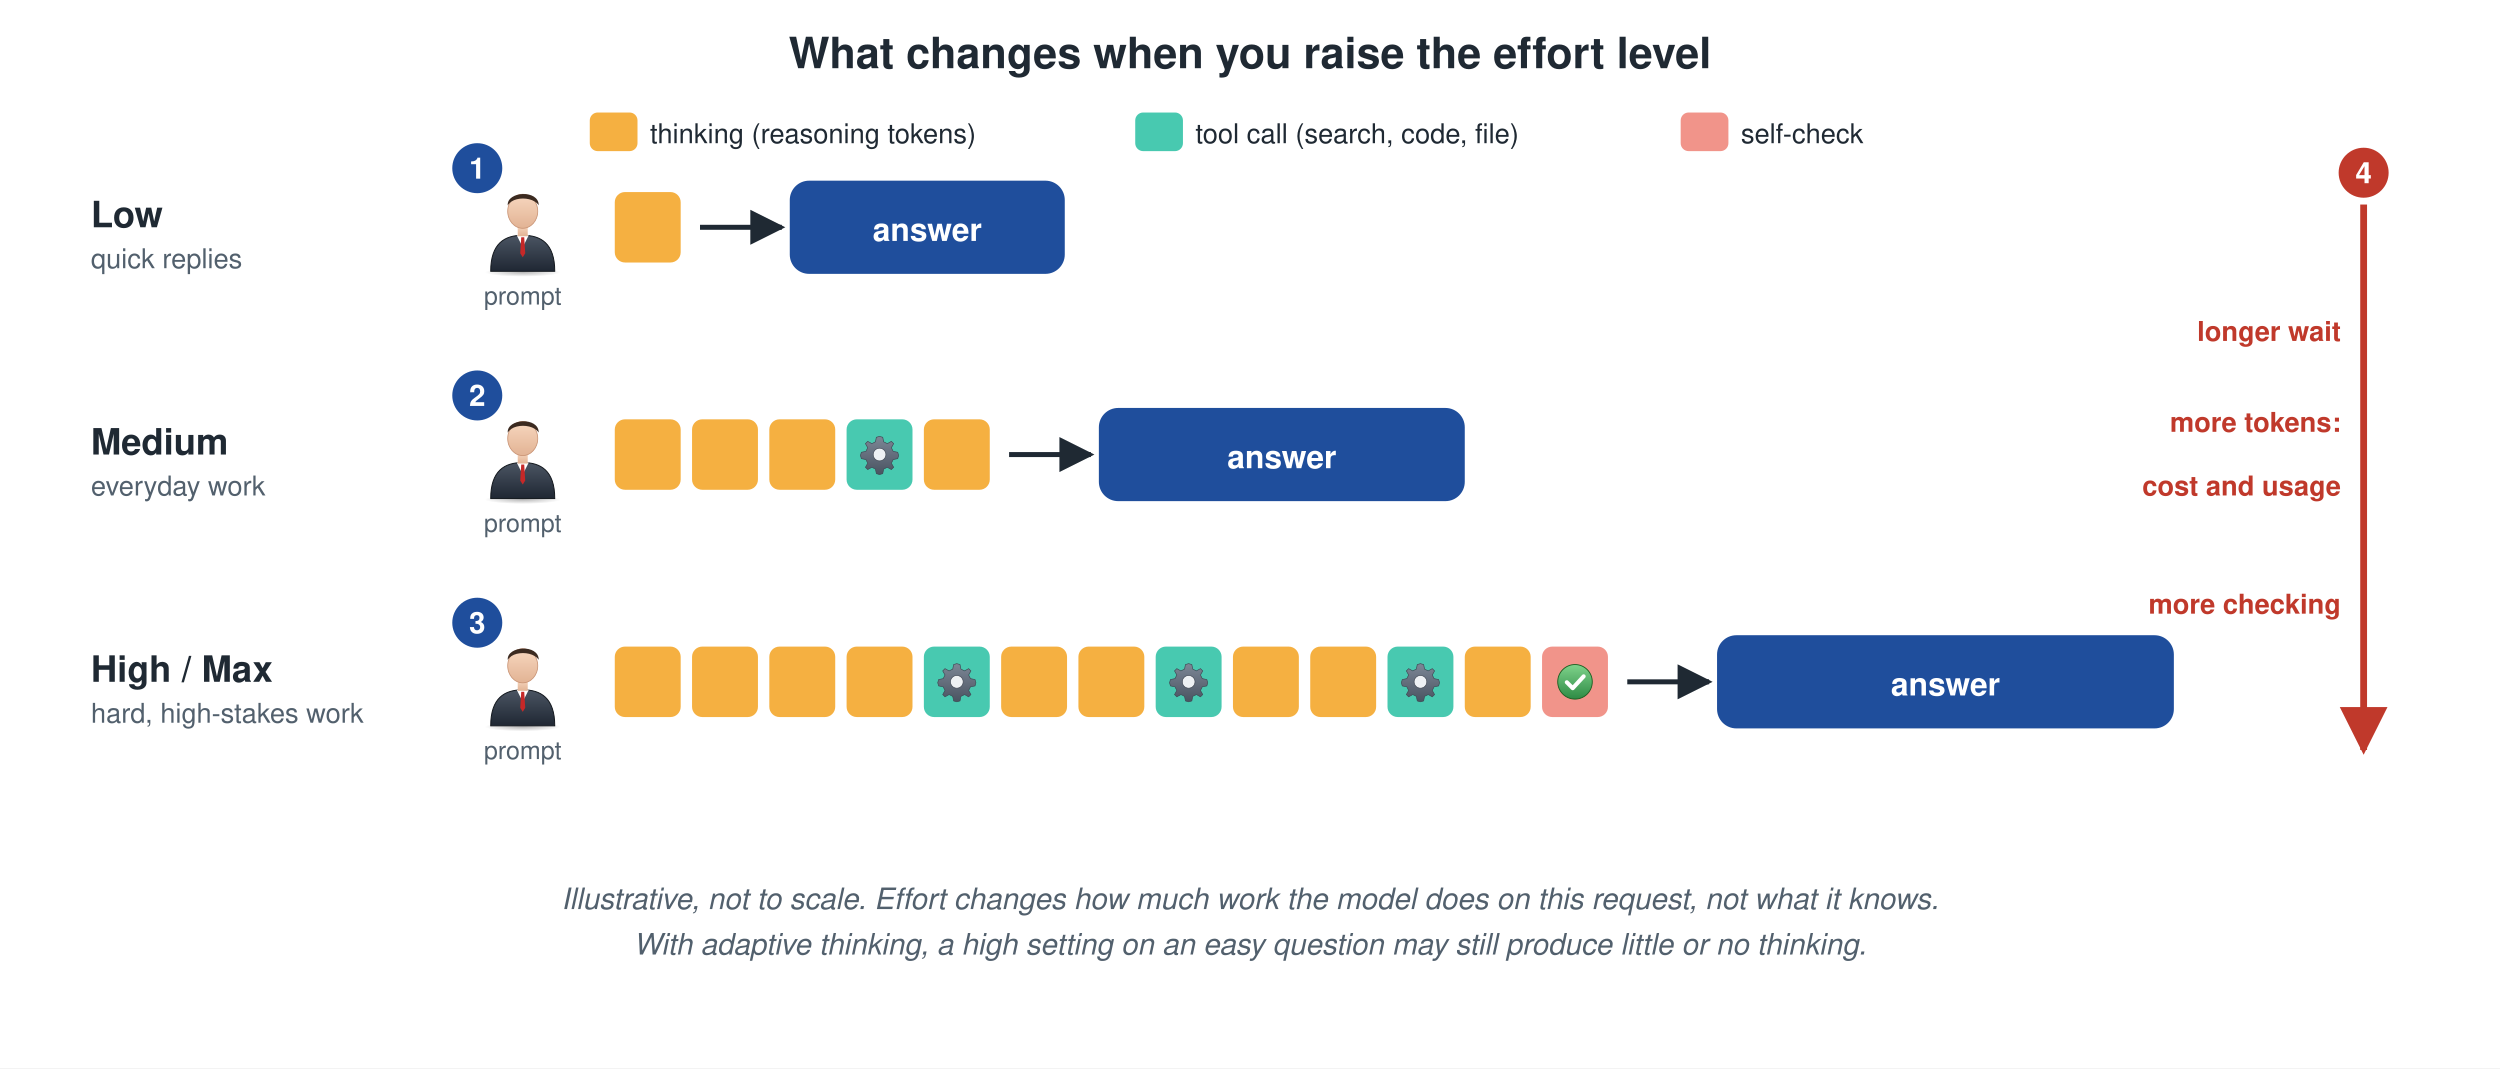
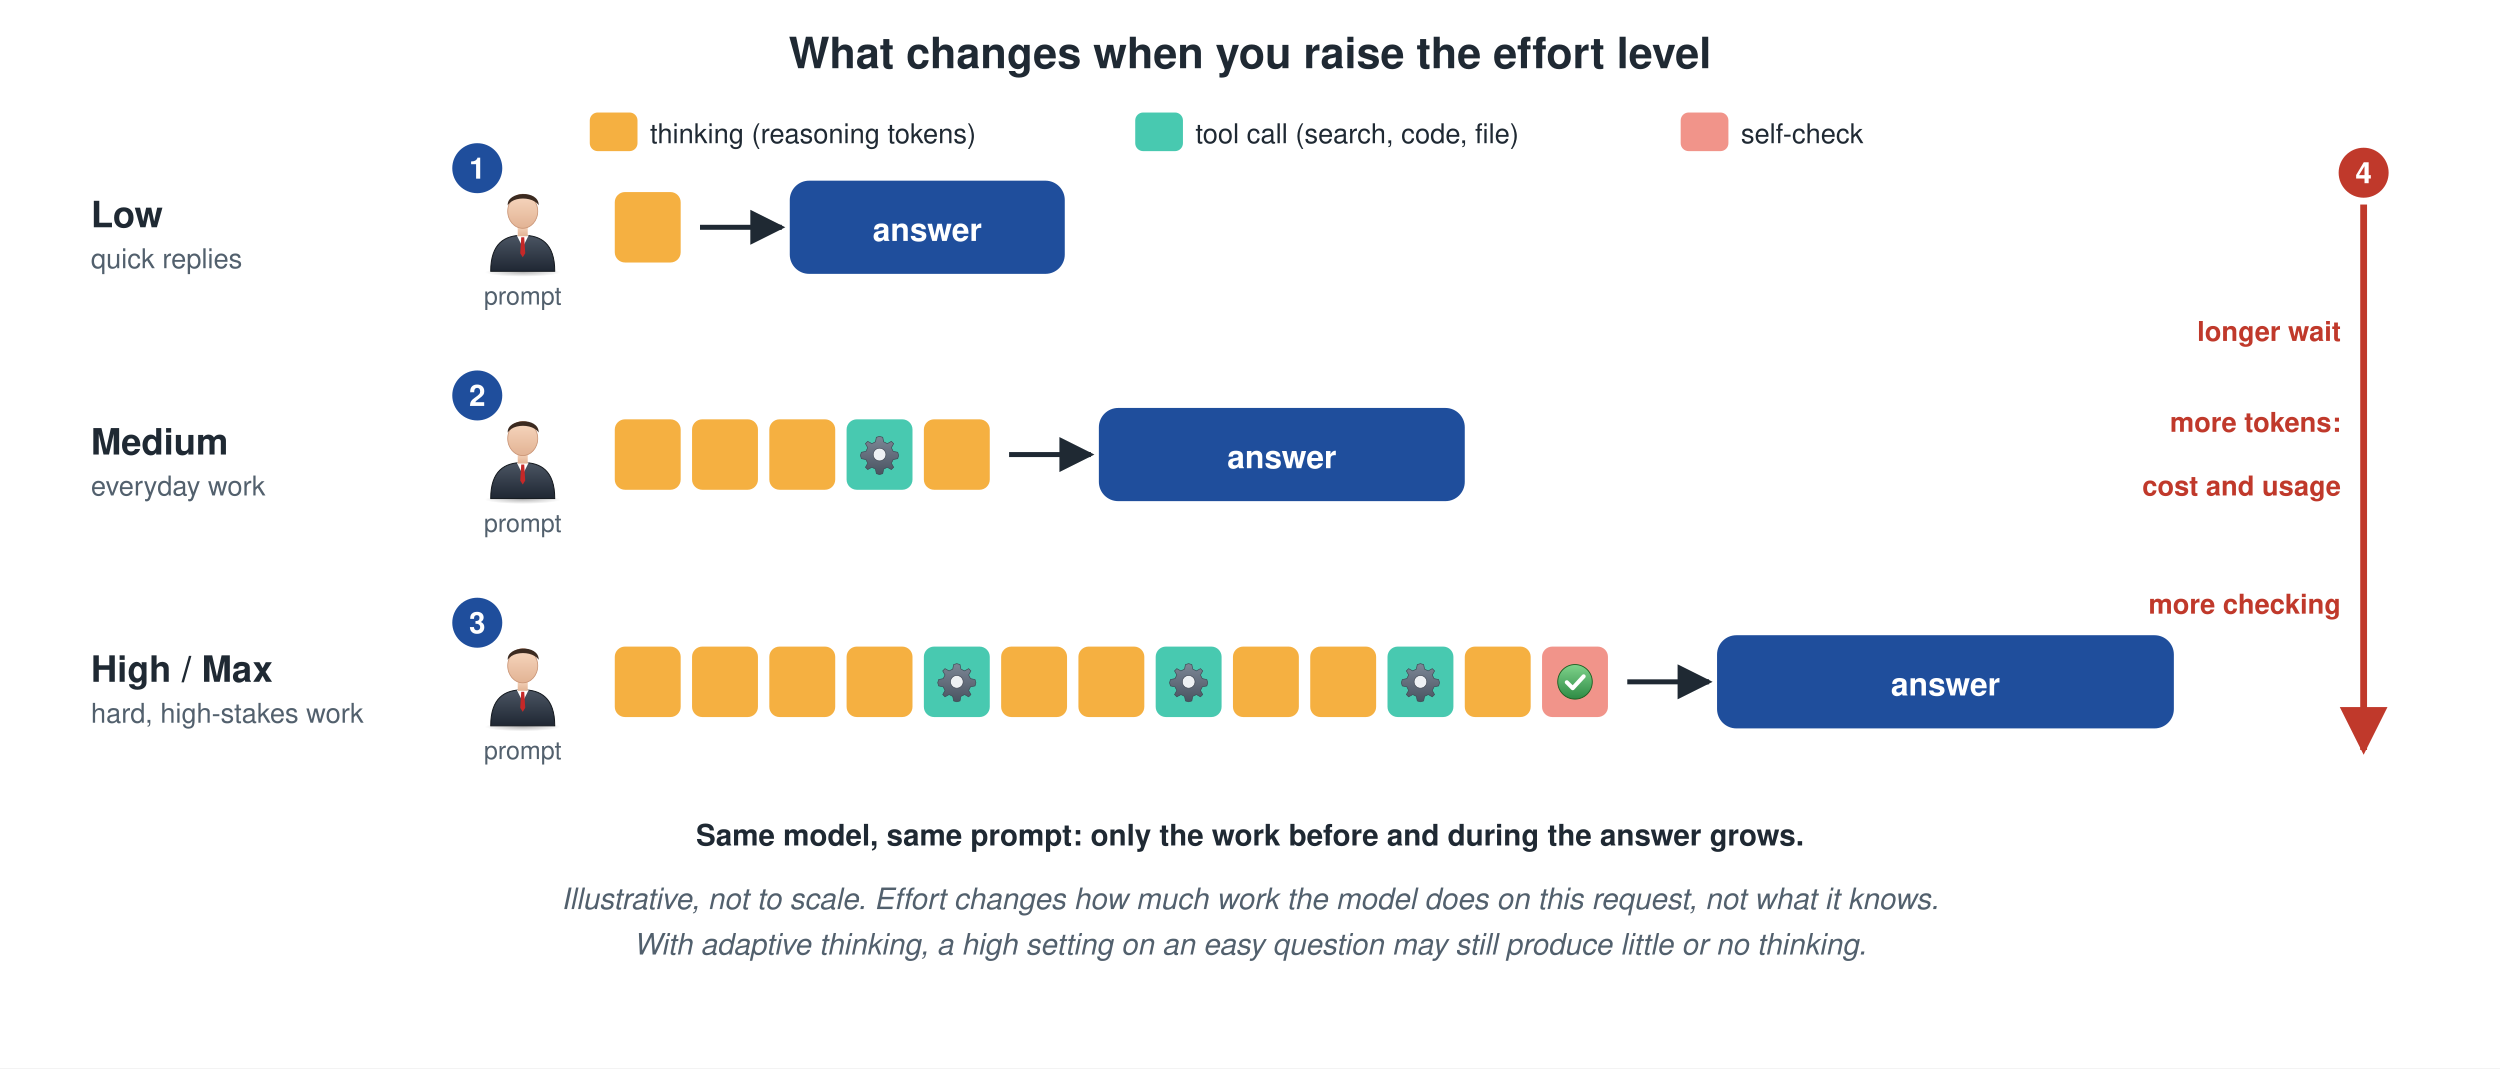
<svg xmlns="http://www.w3.org/2000/svg" viewBox="0 0 1100 470" width="1100" height="470" role="img" aria-labelledby="t d">
  <style>@media (prefers-reduced-motion: no-preference){.st{animation:fig-in .7s ease-out both}.s1{animation-delay:0.00s}.s2{animation-delay:0.90s}.s3{animation-delay:1.80s}.s4{animation-delay:2.70s}.s5{animation-delay:3.60s}}@keyframes fig-in{from{opacity:0}to{opacity:1}}</style>
  <defs>
    <linearGradient id="g-box" x1="0" y1="0" x2="0" y2="1">
      <stop offset="0" stop-color="#f3f8fe" />
      <stop offset="1" stop-color="#c9ddf4" />
    </linearGradient>
    <filter id="f-drop" x="-10%" y="-10%" width="130%" height="140%">
      <feDropShadow dx="1.5" dy="2" stdDeviation="1.6" flood-color="#000" flood-opacity=".18" />
    </filter>
    <marker id="a-1f2933" viewBox="0 0 10 10" refX="9" refY="5" markerWidth="7" markerHeight="7" orient="auto-start-reverse">
      <path d="M0 0 L10 5 L0 10 Z" fill="#1f2933" />
    </marker>
    <marker id="a-c0392b" viewBox="0 0 10 10" refX="9" refY="5" markerWidth="7" markerHeight="7" orient="auto-start-reverse">
      <path d="M0 0 L10 5 L0 10 Z" fill="#c0392b" />
    </marker>
    <linearGradient id="g-steel" x1="0" y1="0" x2="1" y2="0">
      <stop offset="0" stop-color="#4a5361" />
      <stop offset=".5" stop-color="#2b313a" />
      <stop offset="1" stop-color="#1c2027" />
    </linearGradient>
    <linearGradient id="g-steel-top" x1="0" y1="0" x2="0" y2="1">
      <stop offset="0" stop-color="#7d8796" />
      <stop offset="1" stop-color="#4a5361" />
    </linearGradient>
    <linearGradient id="g-silver" x1="0" y1="0" x2="0" y2="1">
      <stop offset="0" stop-color="#f4f6f8" />
      <stop offset="1" stop-color="#b9c0c9" />
    </linearGradient>
    <linearGradient id="g-silver-side" x1="0" y1="0" x2="1" y2="0">
      <stop offset="0" stop-color="#d8dde3" />
      <stop offset="1" stop-color="#9aa3ae" />
    </linearGradient>
    <linearGradient id="g-screen" x1="0" y1="0" x2="1" y2="1">
      <stop offset="0" stop-color="#5fc3ff" />
      <stop offset=".55" stop-color="#1e88e5" />
      <stop offset="1" stop-color="#0b4f9c" />
    </linearGradient>
    <linearGradient id="g-router" x1="0" y1="0" x2="0" y2="1">
      <stop offset="0" stop-color="#6fb6e8" />
      <stop offset="1" stop-color="#1f5f99" />
    </linearGradient>
    <linearGradient id="g-router-top" x1="0" y1="0" x2="0" y2="1">
      <stop offset="0" stop-color="#e9f4fc" />
      <stop offset="1" stop-color="#a9cdea" />
    </linearGradient>
    <linearGradient id="g-db" x1="0" y1="0" x2="1" y2="0">
      <stop offset="0" stop-color="#8e99a6" />
      <stop offset=".45" stop-color="#e3e7eb" />
      <stop offset="1" stop-color="#7b8693" />
    </linearGradient>
    <linearGradient id="g-brick" x1="0" y1="0" x2="0" y2="1">
      <stop offset="0" stop-color="#e2774f" />
      <stop offset="1" stop-color="#b2472a" />
    </linearGradient>
    <linearGradient id="g-cloud" x1="0" y1="0" x2="0" y2="1">
      <stop offset="0" stop-color="#ffffff" />
      <stop offset="1" stop-color="#b8dcf5" />
    </linearGradient>
    <linearGradient id="g-skin" x1="0" y1="0" x2="0" y2="1">
      <stop offset="0" stop-color="#f7d7bf" />
      <stop offset="1" stop-color="#e2b394" />
    </linearGradient>
    <linearGradient id="g-suit" x1="0" y1="0" x2="0" y2="1">
      <stop offset="0" stop-color="#4b5563" />
      <stop offset="1" stop-color="#1f2733" />
    </linearGradient>
    <linearGradient id="g-suit2" x1="0" y1="0" x2="0" y2="1">
      <stop offset="0" stop-color="#7b5ea7" />
      <stop offset="1" stop-color="#46336b" />
    </linearGradient>
    <linearGradient id="g-hood" x1="0" y1="0" x2="0" y2="1">
      <stop offset="0" stop-color="#3a3f47" />
      <stop offset="1" stop-color="#0f1216" />
    </linearGradient>
    <linearGradient id="g-robot" x1="0" y1="0" x2="0" y2="1">
      <stop offset="0" stop-color="#e8eef5" />
      <stop offset="1" stop-color="#9fb0c3" />
    </linearGradient>
    <linearGradient id="g-gold" x1="0" y1="0" x2="0" y2="1">
      <stop offset="0" stop-color="#ffe08a" />
      <stop offset="1" stop-color="#d49a1f" />
    </linearGradient>
    <linearGradient id="g-paper" x1="0" y1="0" x2="0" y2="1">
      <stop offset="0" stop-color="#ffffff" />
      <stop offset="1" stop-color="#e4e9ef" />
    </linearGradient>
    <linearGradient id="g-green" x1="0" y1="0" x2="0" y2="1">
      <stop offset="0" stop-color="#7fd38b" />
      <stop offset="1" stop-color="#2e8b45" />
    </linearGradient>
    <linearGradient id="g-red" x1="0" y1="0" x2="0" y2="1">
      <stop offset="0" stop-color="#ff8a80" />
      <stop offset="1" stop-color="#c62828" />
    </linearGradient>
    <radialGradient id="g-shadow">
      <stop offset="0" stop-color="#000" stop-opacity=".28" />
      <stop offset="1" stop-color="#000" stop-opacity="0" />
    </radialGradient>
    <linearGradient id="g-suit3" x1="0" y1="0" x2="0" y2="1">
      <stop offset="0" stop-color="#2e86c1" />
      <stop offset="1" stop-color="#1b4f72" />
    </linearGradient>
    <symbol id="i-user" viewBox="0 0 100 100">
      <ellipse cx="50" cy="95" rx="38" ry="4.5" fill="url(#g-shadow)" />
      <path d="M18 94 C18 66 32 58 50 58 C68 58 82 66 82 94 Z" fill="url(#g-suit)" stroke="#11161c" stroke-width="1" />
      <path d="M44 58 L50 70 L56 58 Z" fill="#fff" />
      <path d="M48.5 60 L51.5 60 L52.5 76 L50 80 L47.5 76 Z" fill="#c62828" />
      <rect x="45" y="48" width="10" height="11" fill="url(#g-skin)" />
      <ellipse cx="50" cy="34" rx="15" ry="17" fill="url(#g-skin)" stroke="#c89273" stroke-width=".8" />
      <path d="M35 28 C34 14 66 12 66 28 C62 22 52 20 44 22 C40 23 37 25 35 28 Z" fill="#3b2a20" />
    </symbol>
    <symbol id="i-gear" viewBox="0 0 100 100">
      <path d="M50 10 l7 2 2 10 8 4 9 -5 5 5 -5 9 4 8 10 2 2 7 -2 7 -10 2 -4 8 5 9 -5 5 -9 -5 -8 4 -2 10 -7 2 -7 -2 -2 -10 -8 -4 -9 5 -5 -5 5 -9 -4 -8 -10 -2 -2 -7 2 -7 10 -2 4 -8 -5 -9 5 -5 9 5 8 -4 2 -10 Z" fill="url(#g-steel-top)" stroke="#3d4450" stroke-width="1.4" />
      <circle cx="50" cy="50" r="14" fill="#eef1f4" stroke="#3d4450" stroke-width="1.4" />
    </symbol>
    <symbol id="i-check" viewBox="0 0 100 100">
      <circle cx="50" cy="50" r="38" fill="url(#g-green)" stroke="#1b5e20" stroke-width="2" />
      <path d="M32 51 L45 64 L69 38" fill="none" stroke="#fff" stroke-width="9" stroke-linecap="round" stroke-linejoin="round" />
    </symbol>
  </defs>
  <rect width="1100" height="470" fill="#ffffff" />
  <text x="550.0" y="30.0" font-family="Helvetica, Arial, sans-serif" font-size="19" fill="#1f2933" font-weight="bold" text-anchor="middle">What changes when you raise the effort level</text>
  <g class="st s1">
    <text x="40.0" y="100.0" font-family="Helvetica, Arial, sans-serif" font-size="16" fill="#1f2933" font-weight="bold" text-anchor="start">Low</text>
  </g>
  <g class="st s1">
    <text x="40.0" y="118.0" font-family="Helvetica, Arial, sans-serif" font-size="12" fill="#52606d" font-weight="normal" text-anchor="start">quick replies</text>
  </g>
  <g class="st s1">
    <use href="#i-user" x="208.0" y="78.0" width="44" height="44" />
  </g>
  <g class="st s1">
    <text x="230.0" y="134.0" font-family="Helvetica, Arial, sans-serif" font-size="11" fill="#52606d" font-weight="normal" text-anchor="middle">prompt</text>
  </g>
  <g class="st s1">
    <rect x="270.0" y="84.0" width="30.0" height="32.0" rx="5" fill="#f5b041" fill-opacity="1" stroke="#ffffff" stroke-width="1" />
  </g>
  <g class="st s1">
    <path d="M308.0 100.0 L344.0 100.0" fill="none" stroke="#1f2933" stroke-width="2.2" marker-end="url(#a-1f2933)" stroke-linejoin="round" />
  </g>
  <g class="st s1">
    <rect x="348.0" y="80.0" width="120.0" height="40.0" rx="8" fill="#1f4e9c" fill-opacity="1" stroke="#1f4e9c" stroke-width="1" />
  </g>
  <g class="st s1">
    <text x="408.0" y="106.0" font-family="Helvetica, Arial, sans-serif" font-size="14" fill="#ffffff" font-weight="bold" text-anchor="middle">answer</text>
  </g>
  <g class="st s1">
    <circle cx="210" cy="74" r="12" fill="#1f4e9c" stroke="#fff" stroke-width="2" />
    <text x="210.0" y="78.6" font-family="Helvetica, Arial, sans-serif" font-size="13" fill="#fff" font-weight="bold" text-anchor="middle">1</text>
  </g>
  <g class="st s2">
    <text x="40.0" y="200.0" font-family="Helvetica, Arial, sans-serif" font-size="16" fill="#1f2933" font-weight="bold" text-anchor="start">Medium</text>
  </g>
  <g class="st s2">
    <text x="40.0" y="218.0" font-family="Helvetica, Arial, sans-serif" font-size="12" fill="#52606d" font-weight="normal" text-anchor="start">everyday work</text>
  </g>
  <g class="st s2">
    <use href="#i-user" x="208.0" y="178.0" width="44" height="44" />
  </g>
  <g class="st s2">
    <text x="230.0" y="234.0" font-family="Helvetica, Arial, sans-serif" font-size="11" fill="#52606d" font-weight="normal" text-anchor="middle">prompt</text>
  </g>
  <g class="st s2">
    <rect x="270.0" y="184.0" width="30.0" height="32.0" rx="5" fill="#f5b041" fill-opacity="1" stroke="#ffffff" stroke-width="1" />
  </g>
  <g class="st s2">
    <rect x="304.0" y="184.0" width="30.0" height="32.0" rx="5" fill="#f5b041" fill-opacity="1" stroke="#ffffff" stroke-width="1" />
  </g>
  <g class="st s2">
    <rect x="338.0" y="184.0" width="30.0" height="32.0" rx="5" fill="#f5b041" fill-opacity="1" stroke="#ffffff" stroke-width="1" />
  </g>
  <g class="st s2">
    <rect x="372.0" y="184.0" width="30.0" height="32.0" rx="5" fill="#48c9b0" fill-opacity="1" stroke="#ffffff" stroke-width="1" />
  </g>
  <g class="st s2">
    <use href="#i-gear" x="377.0" y="190.0" width="20" height="20" />
  </g>
  <g class="st s2">
    <rect x="406.0" y="184.0" width="30.0" height="32.0" rx="5" fill="#f5b041" fill-opacity="1" stroke="#ffffff" stroke-width="1" />
  </g>
  <g class="st s2">
    <path d="M444.0 200.0 L480.0 200.0" fill="none" stroke="#1f2933" stroke-width="2.2" marker-end="url(#a-1f2933)" stroke-linejoin="round" />
  </g>
  <g class="st s2">
    <rect x="484.0" y="180.0" width="160.0" height="40.0" rx="8" fill="#1f4e9c" fill-opacity="1" stroke="#1f4e9c" stroke-width="1" />
  </g>
  <g class="st s2">
    <text x="564.0" y="206.0" font-family="Helvetica, Arial, sans-serif" font-size="14" fill="#ffffff" font-weight="bold" text-anchor="middle">answer</text>
  </g>
  <g class="st s2">
    <circle cx="210" cy="174" r="12" fill="#1f4e9c" stroke="#fff" stroke-width="2" />
    <text x="210.0" y="178.6" font-family="Helvetica, Arial, sans-serif" font-size="13" fill="#fff" font-weight="bold" text-anchor="middle">2</text>
  </g>
  <g class="st s3">
    <text x="40.0" y="300.0" font-family="Helvetica, Arial, sans-serif" font-size="16" fill="#1f2933" font-weight="bold" text-anchor="start">High / Max</text>
  </g>
  <g class="st s3">
    <text x="40.0" y="318.0" font-family="Helvetica, Arial, sans-serif" font-size="12" fill="#52606d" font-weight="normal" text-anchor="start">hard, high-stakes work</text>
  </g>
  <g class="st s3">
    <use href="#i-user" x="208.0" y="278.0" width="44" height="44" />
  </g>
  <g class="st s3">
    <text x="230.0" y="334.0" font-family="Helvetica, Arial, sans-serif" font-size="11" fill="#52606d" font-weight="normal" text-anchor="middle">prompt</text>
  </g>
  <g class="st s3">
    <rect x="270.0" y="284.0" width="30.0" height="32.0" rx="5" fill="#f5b041" fill-opacity="1" stroke="#ffffff" stroke-width="1" />
  </g>
  <g class="st s3">
    <rect x="304.0" y="284.0" width="30.0" height="32.0" rx="5" fill="#f5b041" fill-opacity="1" stroke="#ffffff" stroke-width="1" />
  </g>
  <g class="st s3">
    <rect x="338.0" y="284.0" width="30.0" height="32.0" rx="5" fill="#f5b041" fill-opacity="1" stroke="#ffffff" stroke-width="1" />
  </g>
  <g class="st s3">
    <rect x="372.0" y="284.0" width="30.0" height="32.0" rx="5" fill="#f5b041" fill-opacity="1" stroke="#ffffff" stroke-width="1" />
  </g>
  <g class="st s3">
    <rect x="406.0" y="284.0" width="30.0" height="32.0" rx="5" fill="#48c9b0" fill-opacity="1" stroke="#ffffff" stroke-width="1" />
  </g>
  <g class="st s3">
    <use href="#i-gear" x="411.0" y="290.0" width="20" height="20" />
  </g>
  <g class="st s3">
    <rect x="440.0" y="284.0" width="30.0" height="32.0" rx="5" fill="#f5b041" fill-opacity="1" stroke="#ffffff" stroke-width="1" />
  </g>
  <g class="st s3">
    <rect x="474.0" y="284.0" width="30.0" height="32.0" rx="5" fill="#f5b041" fill-opacity="1" stroke="#ffffff" stroke-width="1" />
  </g>
  <g class="st s3">
    <rect x="508.0" y="284.0" width="30.0" height="32.0" rx="5" fill="#48c9b0" fill-opacity="1" stroke="#ffffff" stroke-width="1" />
  </g>
  <g class="st s3">
    <use href="#i-gear" x="513.0" y="290.0" width="20" height="20" />
  </g>
  <g class="st s3">
    <rect x="542.0" y="284.0" width="30.0" height="32.0" rx="5" fill="#f5b041" fill-opacity="1" stroke="#ffffff" stroke-width="1" />
  </g>
  <g class="st s3">
    <rect x="576.0" y="284.0" width="30.0" height="32.0" rx="5" fill="#f5b041" fill-opacity="1" stroke="#ffffff" stroke-width="1" />
  </g>
  <g class="st s3">
    <rect x="610.0" y="284.0" width="30.0" height="32.0" rx="5" fill="#48c9b0" fill-opacity="1" stroke="#ffffff" stroke-width="1" />
  </g>
  <g class="st s3">
    <use href="#i-gear" x="615.0" y="290.0" width="20" height="20" />
  </g>
  <g class="st s3">
    <rect x="644.0" y="284.0" width="30.0" height="32.0" rx="5" fill="#f5b041" fill-opacity="1" stroke="#ffffff" stroke-width="1" />
  </g>
  <g class="st s3">
    <rect x="678.0" y="284.0" width="30.0" height="32.0" rx="5" fill="#f1948a" fill-opacity="1" stroke="#ffffff" stroke-width="1" />
  </g>
  <g class="st s3">
    <use href="#i-check" x="683.0" y="290.0" width="20" height="20" />
  </g>
  <g class="st s3">
    <path d="M716.0 300.0 L752.0 300.0" fill="none" stroke="#1f2933" stroke-width="2.2" marker-end="url(#a-1f2933)" stroke-linejoin="round" />
  </g>
  <g class="st s3">
    <rect x="756.0" y="280.0" width="200.0" height="40.0" rx="8" fill="#1f4e9c" fill-opacity="1" stroke="#1f4e9c" stroke-width="1" />
  </g>
  <g class="st s3">
    <text x="856.0" y="306.0" font-family="Helvetica, Arial, sans-serif" font-size="14" fill="#ffffff" font-weight="bold" text-anchor="middle">answer</text>
  </g>
  <g class="st s3">
    <circle cx="210" cy="274" r="12" fill="#1f4e9c" stroke="#fff" stroke-width="2" />
    <text x="210.0" y="278.6" font-family="Helvetica, Arial, sans-serif" font-size="13" fill="#fff" font-weight="bold" text-anchor="middle">3</text>
  </g>
  <rect x="260.0" y="50.0" width="20.0" height="16.0" rx="3" fill="#f5b041" fill-opacity="1" stroke="#f5b041" stroke-width="1" />
  <text x="286.0" y="63.0" font-family="Helvetica, Arial, sans-serif" font-size="12" fill="#1f2933" font-weight="normal" text-anchor="start">thinking (reasoning tokens)</text>
  <rect x="500.0" y="50.0" width="20.0" height="16.0" rx="3" fill="#48c9b0" fill-opacity="1" stroke="#48c9b0" stroke-width="1" />
  <text x="526.0" y="63.0" font-family="Helvetica, Arial, sans-serif" font-size="12" fill="#1f2933" font-weight="normal" text-anchor="start">tool call (search, code, file)</text>
  <rect x="740.0" y="50.0" width="20.0" height="16.0" rx="3" fill="#f1948a" fill-opacity="1" stroke="#f1948a" stroke-width="1" />
  <text x="766.0" y="63.0" font-family="Helvetica, Arial, sans-serif" font-size="12" fill="#1f2933" font-weight="normal" text-anchor="start">self-check</text>
  <g class="st s4">
    <path d="M1040.0 90.0 L1040.0 330.0" fill="none" stroke="#c0392b" stroke-width="3" marker-end="url(#a-c0392b)" stroke-linejoin="round" />
  </g>
  <g class="st s4">
    <text x="1030.0" y="150.0" font-family="Helvetica, Arial, sans-serif" font-size="12" fill="#c0392b" font-weight="bold" text-anchor="end">longer wait</text>
  </g>
  <g class="st s4">
    <text x="1030.0" y="190.0" font-family="Helvetica, Arial, sans-serif" font-size="12" fill="#c0392b" font-weight="bold" text-anchor="end">more tokens:</text>
  </g>
  <g class="st s4">
    <text x="1030.0" y="218.0" font-family="Helvetica, Arial, sans-serif" font-size="12" fill="#c0392b" font-weight="bold" text-anchor="end">cost and usage</text>
  </g>
  <g class="st s4">
    <text x="1030.0" y="270.0" font-family="Helvetica, Arial, sans-serif" font-size="12" fill="#c0392b" font-weight="bold" text-anchor="end">more checking</text>
  </g>
  <g class="st s4">
    <circle cx="1040" cy="76" r="12" fill="#c0392b" stroke="#fff" stroke-width="2" />
    <text x="1040.0" y="80.6" font-family="Helvetica, Arial, sans-serif" font-size="13" fill="#fff" font-weight="bold" text-anchor="middle">4</text>
  </g>
  <g class="st s5">
+     <text x="550.0" y="372.0" font-family="Helvetica, Arial, sans-serif" font-size="13" fill="#1f2933" font-weight="bold" text-anchor="middle">Same model, same prompt: only the work before and during the answer grows.</text>
+   </g>
+   <g class="st s5">
    <text x="550.0" y="400.0" font-family="Helvetica, Arial, sans-serif" font-size="13" fill="#52606d" font-weight="normal" text-anchor="middle" font-style="italic">Illustrative, not to scale. Effort changes how much work the model does on this request, not what it knows.</text>
  </g>
  <g class="st s5">
    <text x="550.0" y="420.0" font-family="Helvetica, Arial, sans-serif" font-size="13" fill="#52606d" font-weight="normal" text-anchor="middle" font-style="italic">With adaptive thinking, a high setting on an easy question may still produce little or no thinking.</text>
  </g>
</svg>
